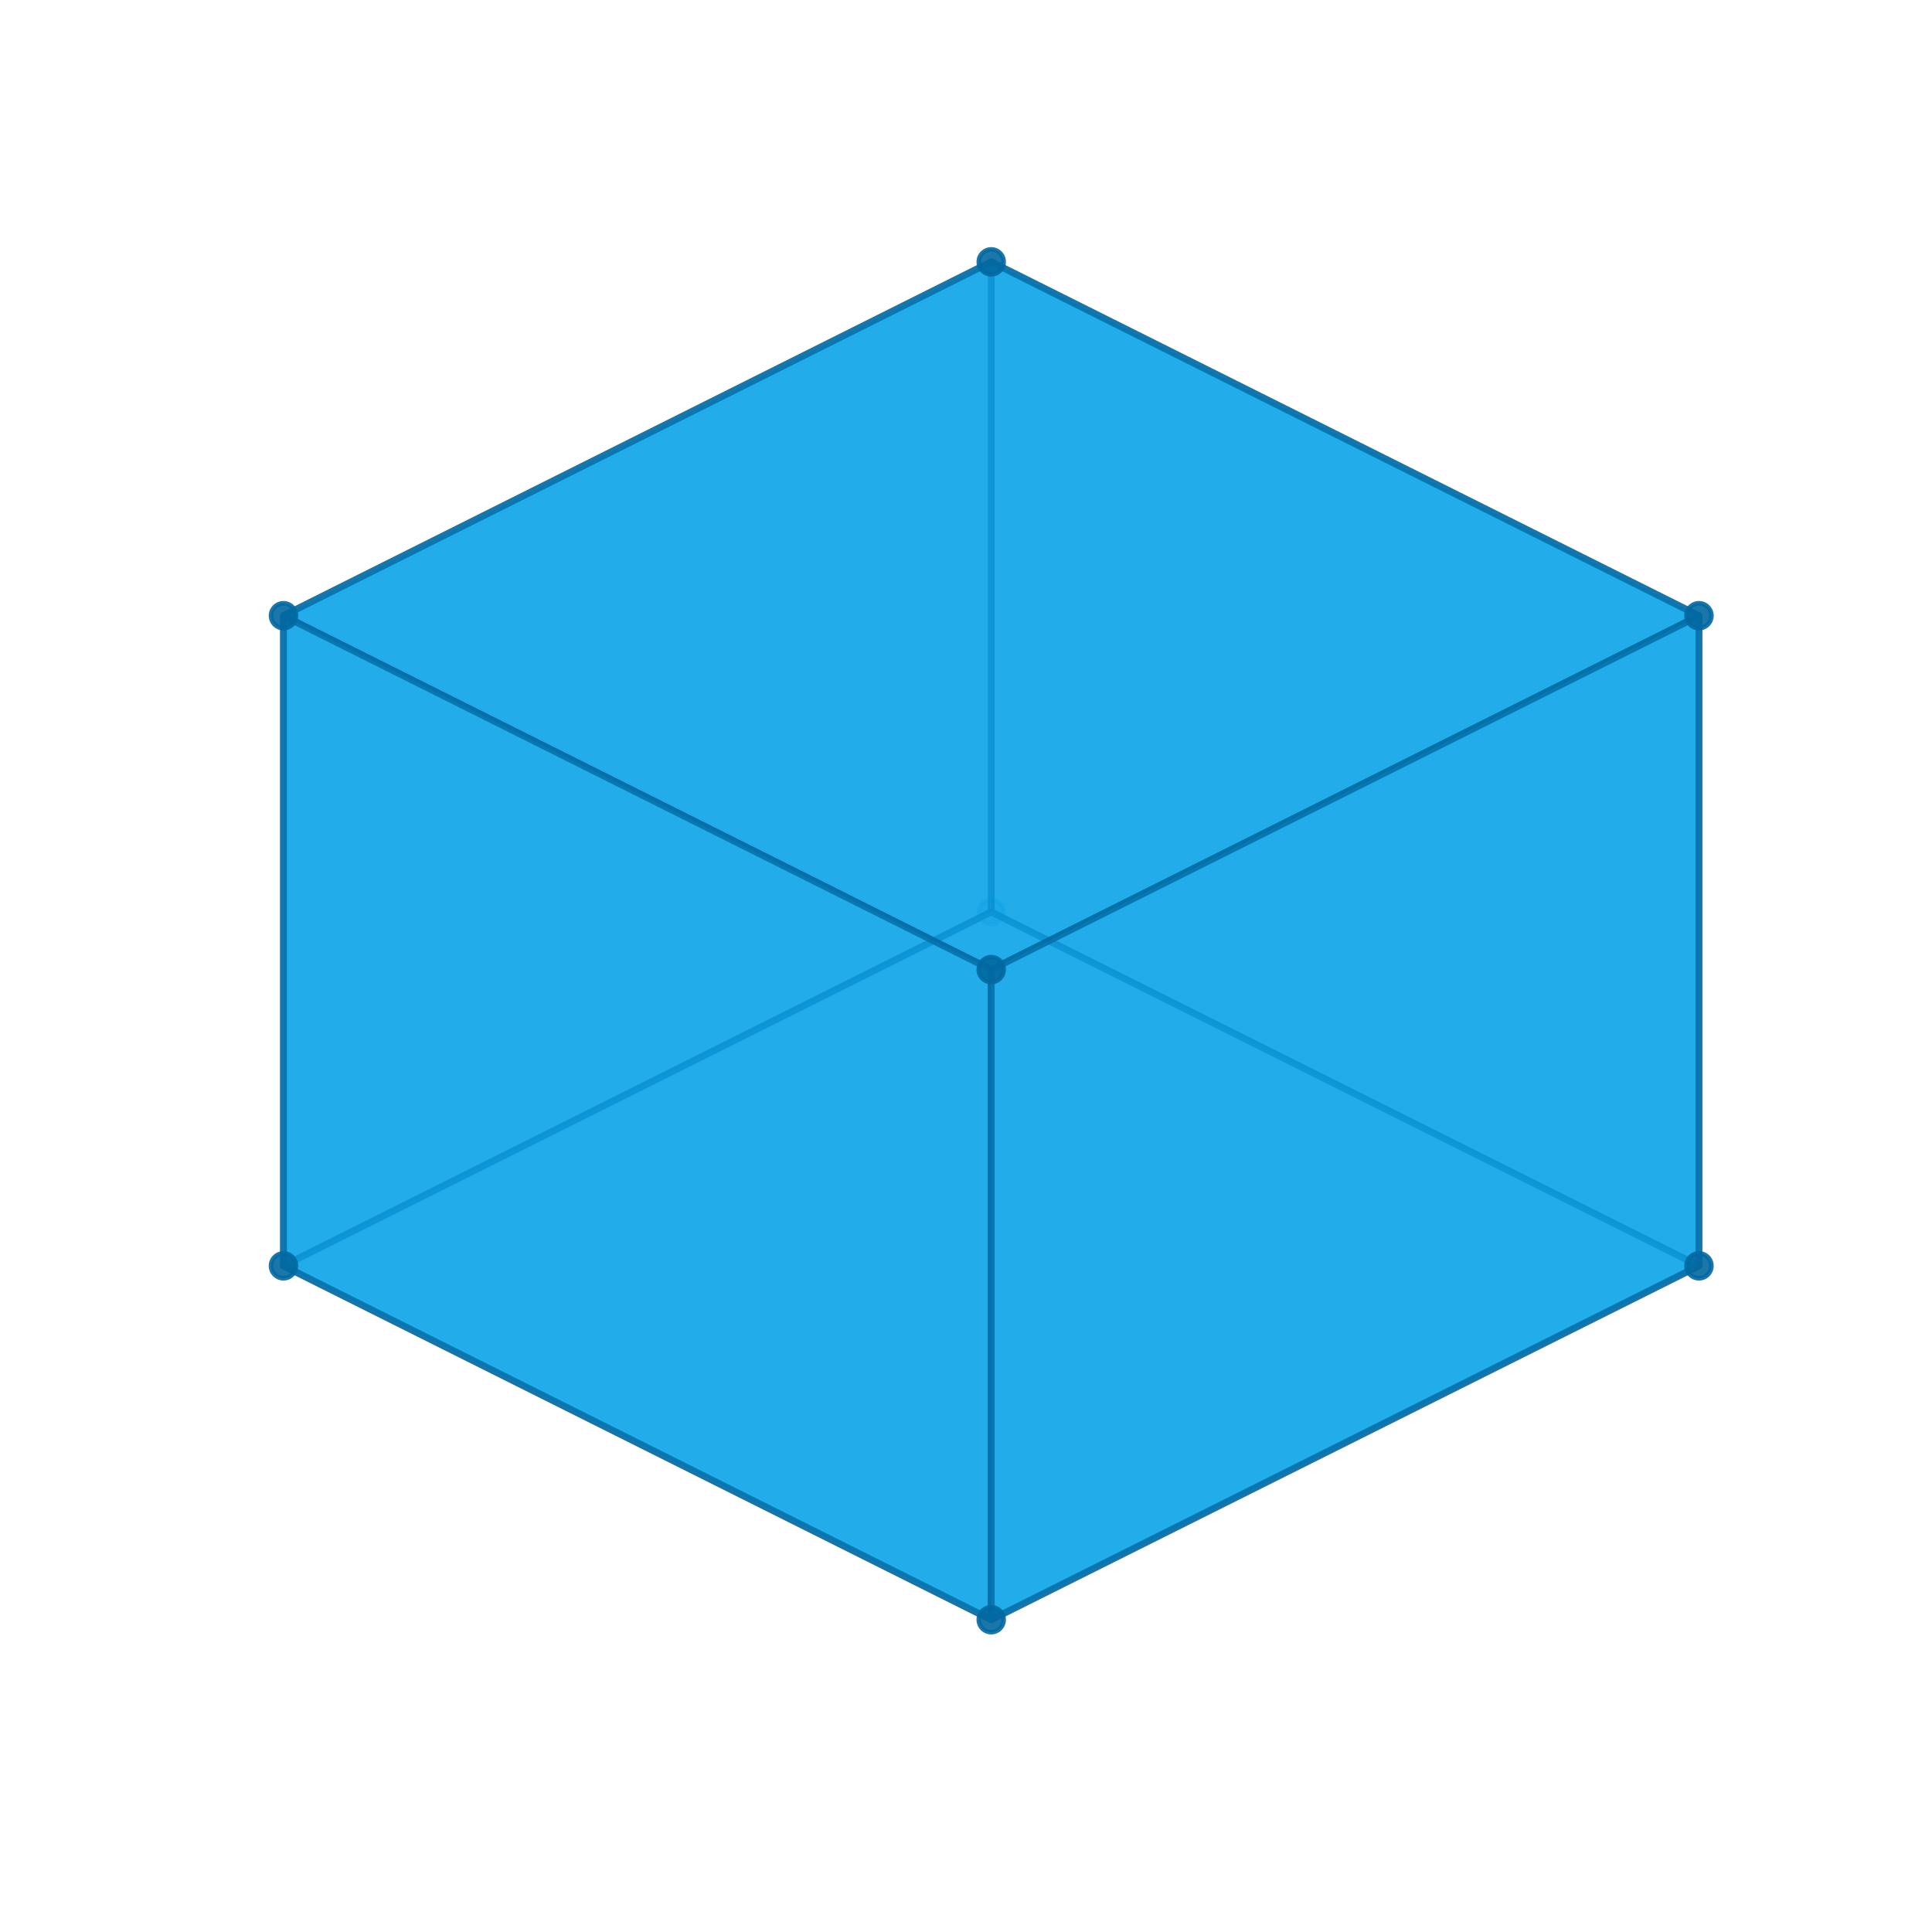
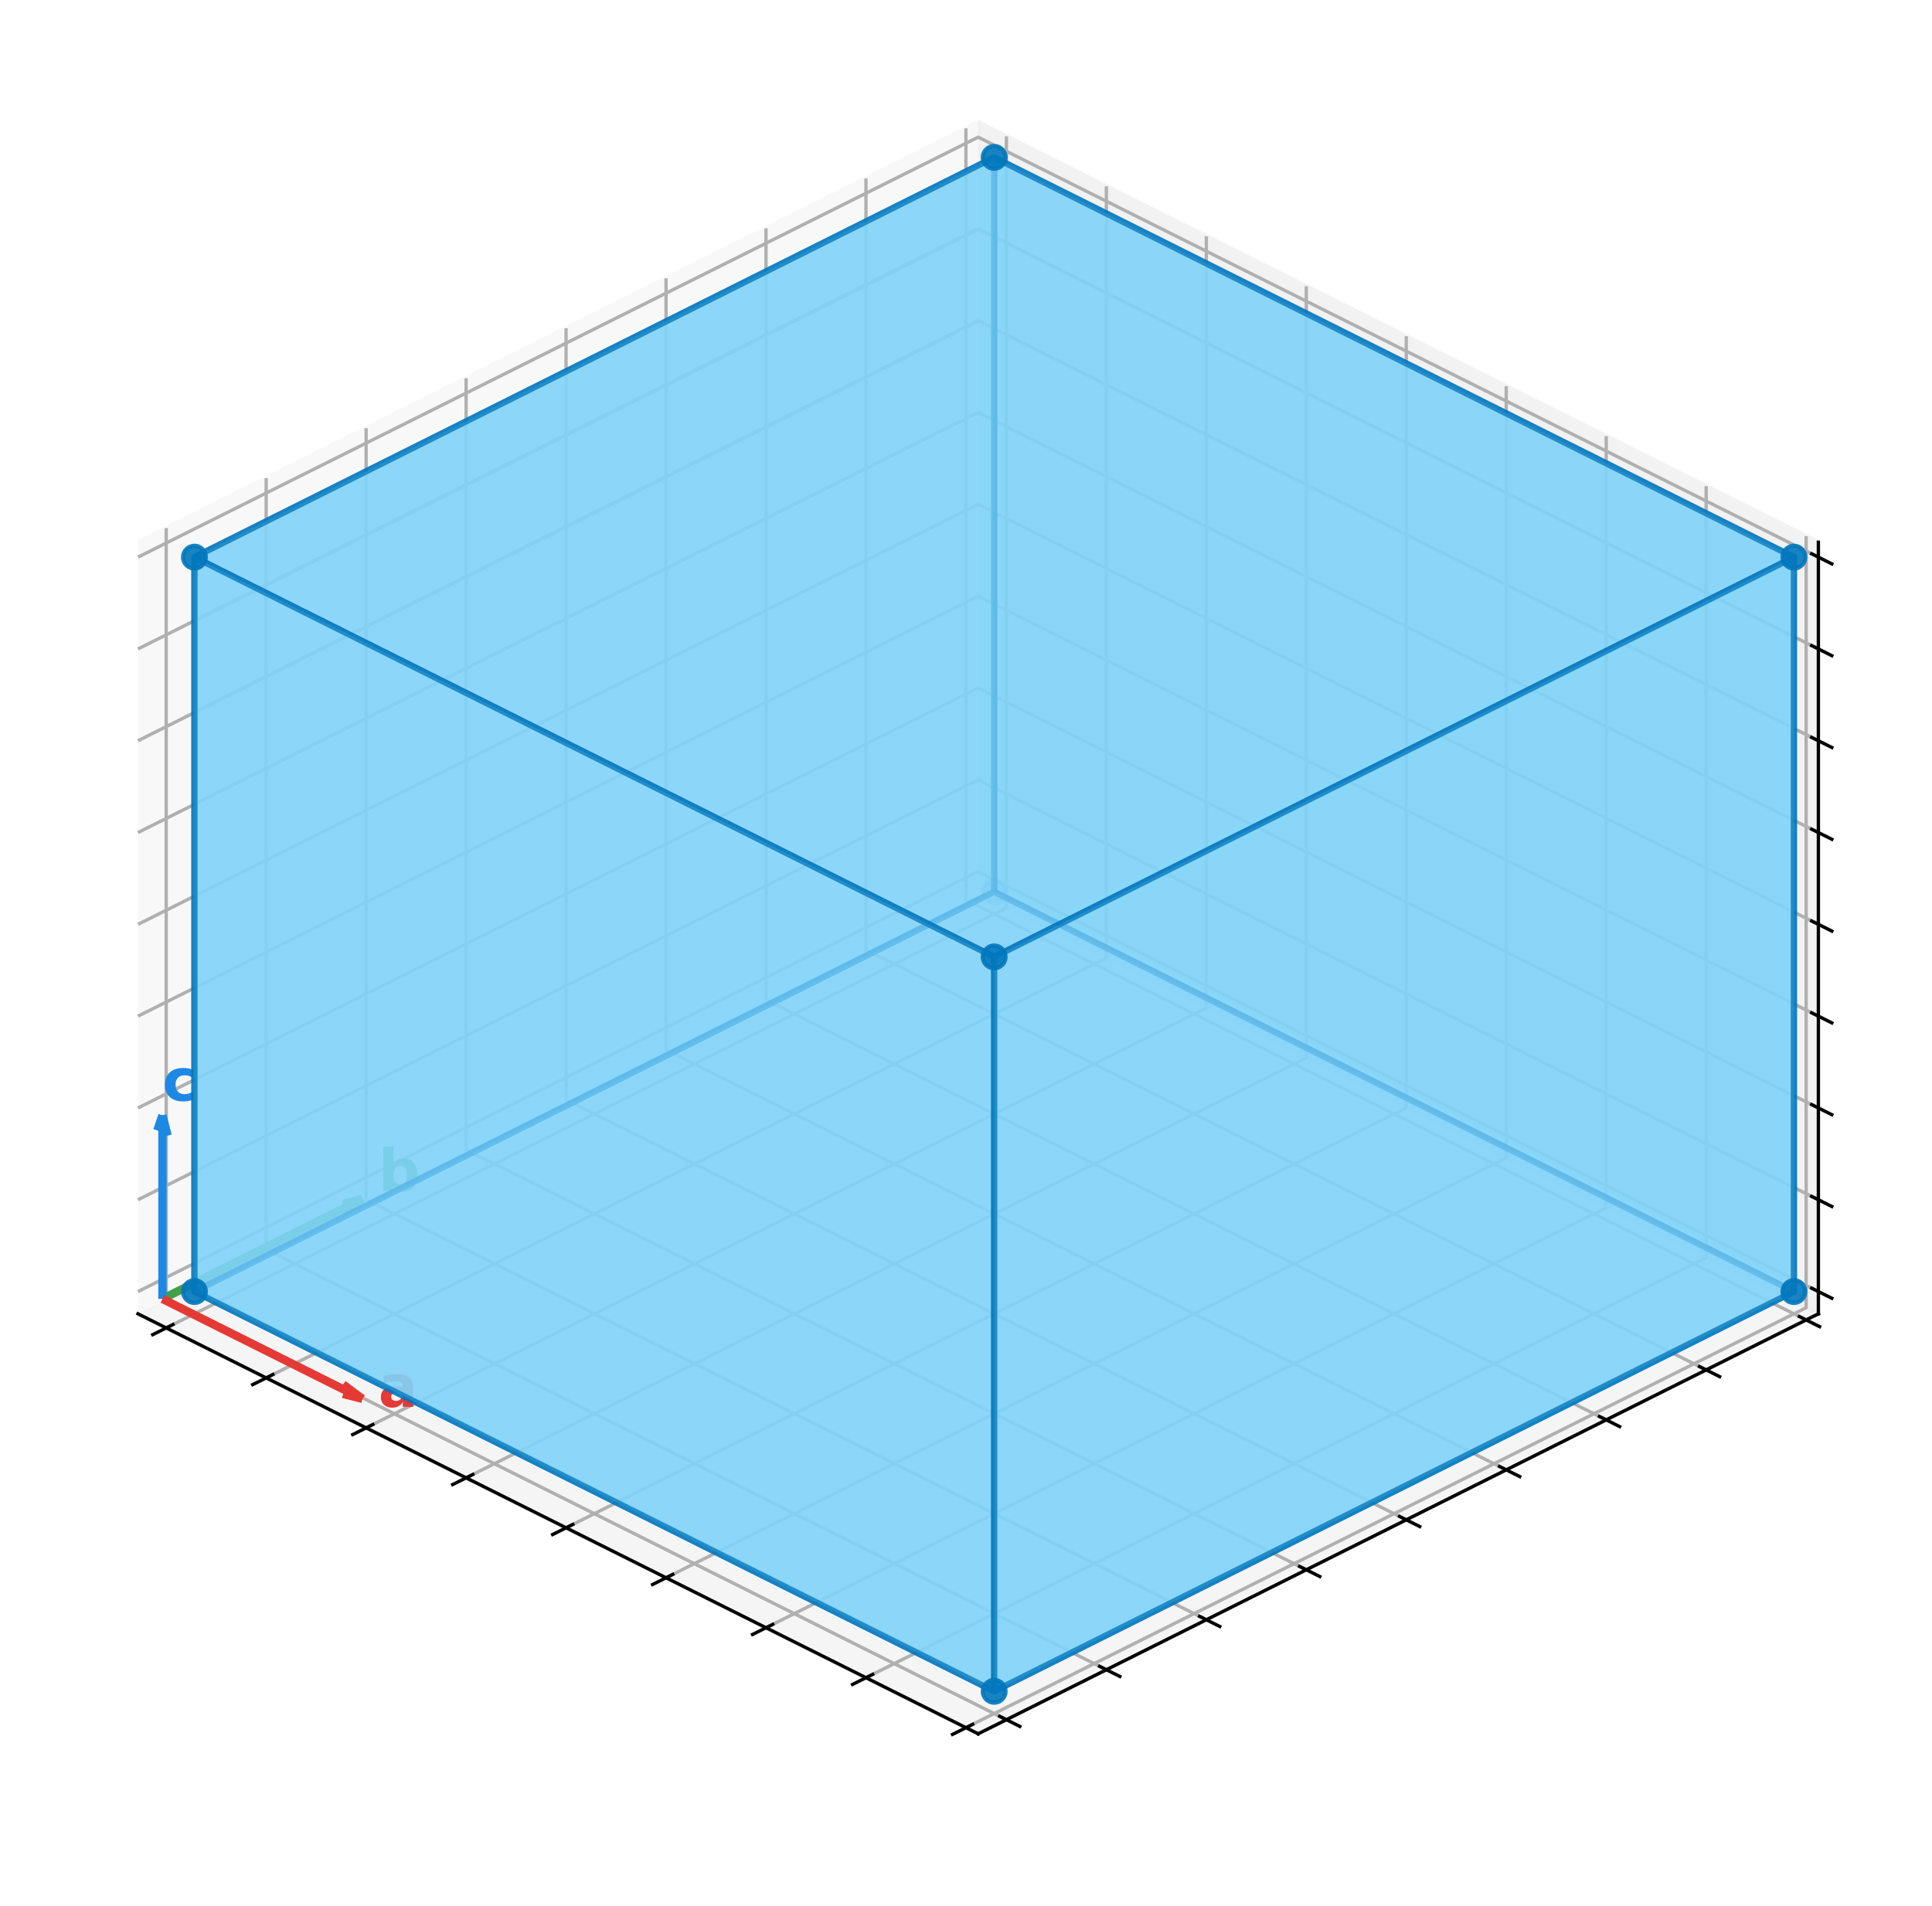
- <svg xmlns="http://www.w3.org/2000/svg" xmlns:xlink="http://www.w3.org/1999/xlink" width="424.8pt" height="424.8pt" viewBox="0 0 424.8 424.8" version="1.1">
+ <svg xmlns="http://www.w3.org/2000/svg" xmlns:xlink="http://www.w3.org/1999/xlink" width="464.059pt" height="457.92pt" viewBox="0 0 464.059 457.92" version="1.1">
  <defs>
    <style type="text/css">*{stroke-linejoin: round; stroke-linecap: butt}</style>
  </defs>
  <g id="figure_1">
    <g id="patch_1">
-       <path d="M 0 424.8  L 424.8 424.8  L 424.8 0  L 0 0  z " style="fill: #ffffff" />
+       <path d="M 0 457.92  L 464.059 457.92  L 464.059 0  L 0 0  z " style="fill: #ffffff" />
    </g>
    <g id="patch_2">
-       <path d="M 7.2 417.6  L 417.6 417.6  L 417.6 7.2  L 7.2 7.2  z " style="fill: #ffffff" />
+       <path d="M 7.2 450.72  L 450.72 450.72  L 450.72 7.2  L 7.2 7.2  z " style="fill: #ffffff" />
+     </g>
+     <g id="pane3d_1">
+       <g id="patch_3">
+         <path d="M 33.141 315.655  L 234.954 214.749  L 234.954 29.372  L 33.141 130.278  " style="fill: #f2f2f2; opacity: 0.5; stroke: #f2f2f2; stroke-linejoin: miter" />
+       </g>
+     </g>
+     <g id="pane3d_2">
+       <g id="patch_4">
+         <path d="M 234.954 214.749  L 436.766 315.655  L 436.766 130.278  L 234.954 29.372  " style="fill: #e6e6e6; opacity: 0.5; stroke: #e6e6e6; stroke-linejoin: miter" />
+       </g>
+     </g>
+     <g id="pane3d_3">
+       <g id="patch_5">
+         <path d="M 33.141 315.655  L 234.954 416.561  L 436.766 315.655  L 234.954 214.749  " style="fill: #ececec; opacity: 0.5; stroke: #ececec; stroke-linejoin: miter" />
+       </g>
+     </g>
+     <g id="grid3d_1">
+       <g id="Line3DCollection_1">
+         <path d="M 39.922 319.045  L 241.734 218.139  L 241.734 32.763  " style="fill: none; stroke: #b0b0b0; stroke-width: 0.8" />
+         <path d="M 63.934 331.051  L 265.746 230.145  L 265.746 44.769  " style="fill: none; stroke: #b0b0b0; stroke-width: 0.8" />
+         <path d="M 87.945 343.057  L 289.757 242.151  L 289.757 56.774  " style="fill: none; stroke: #b0b0b0; stroke-width: 0.8" />
+         <path d="M 111.957 355.062  L 313.769 254.156  L 313.769 68.78  " style="fill: none; stroke: #b0b0b0; stroke-width: 0.8" />
+         <path d="M 135.968 367.068  L 337.78 266.162  L 337.78 80.786  " style="fill: none; stroke: #b0b0b0; stroke-width: 0.8" />
+         <path d="M 159.98 379.074  L 361.792 278.168  L 361.792 92.792  " style="fill: none; stroke: #b0b0b0; stroke-width: 0.8" />
+         <path d="M 183.991 391.08  L 385.804 290.174  L 385.804 104.797  " style="fill: none; stroke: #b0b0b0; stroke-width: 0.8" />
+         <path d="M 208.003 403.085  L 409.815 302.179  L 409.815 116.803  " style="fill: none; stroke: #b0b0b0; stroke-width: 0.8" />
+         <path d="M 232.015 415.091  L 433.827 314.185  L 433.827 128.809  " style="fill: none; stroke: #b0b0b0; stroke-width: 0.8" />
+       </g>
+     </g>
+     <g id="grid3d_2">
+       <g id="Line3DCollection_2">
+         <path d="M 39.922 126.888  L 39.922 312.264  L 241.734 413.17  " style="fill: none; stroke: #b0b0b0; stroke-width: 0.8" />
+         <path d="M 63.934 114.882  L 63.934 300.258  L 265.746 401.164  " style="fill: none; stroke: #b0b0b0; stroke-width: 0.8" />
+         <path d="M 87.945 102.876  L 87.945 288.253  L 289.757 389.159  " style="fill: none; stroke: #b0b0b0; stroke-width: 0.8" />
+         <path d="M 111.957 90.871  L 111.957 276.247  L 313.769 377.153  " style="fill: none; stroke: #b0b0b0; stroke-width: 0.8" />
+         <path d="M 135.968 78.865  L 135.968 264.241  L 337.78 365.147  " style="fill: none; stroke: #b0b0b0; stroke-width: 0.8" />
+         <path d="M 159.98 66.859  L 159.98 252.235  L 361.792 353.141  " style="fill: none; stroke: #b0b0b0; stroke-width: 0.8" />
+         <path d="M 183.991 54.853  L 183.991 240.23  L 385.804 341.136  " style="fill: none; stroke: #b0b0b0; stroke-width: 0.8" />
+         <path d="M 208.003 42.848  L 208.003 228.224  L 409.815 329.13  " style="fill: none; stroke: #b0b0b0; stroke-width: 0.8" />
+         <path d="M 232.015 30.842  L 232.015 216.218  L 433.827 317.124  " style="fill: none; stroke: #b0b0b0; stroke-width: 0.8" />
+       </g>
+     </g>
+     <g id="grid3d_3">
+       <g id="Line3DCollection_3">
+         <path d="M 436.766 310.308  L 234.954 209.402  L 33.141 310.308  " style="fill: none; stroke: #b0b0b0; stroke-width: 0.8" />
+         <path d="M 436.766 288.252  L 234.954 187.346  L 33.141 288.252  " style="fill: none; stroke: #b0b0b0; stroke-width: 0.8" />
+         <path d="M 436.766 266.196  L 234.954 165.29  L 33.141 266.196  " style="fill: none; stroke: #b0b0b0; stroke-width: 0.8" />
+         <path d="M 436.766 244.14  L 234.954 143.234  L 33.141 244.14  " style="fill: none; stroke: #b0b0b0; stroke-width: 0.8" />
+         <path d="M 436.766 222.084  L 234.954 121.178  L 33.141 222.084  " style="fill: none; stroke: #b0b0b0; stroke-width: 0.8" />
+         <path d="M 436.766 200.028  L 234.954 99.122  L 33.141 200.028  " style="fill: none; stroke: #b0b0b0; stroke-width: 0.8" />
+         <path d="M 436.766 177.972  L 234.954 77.066  L 33.141 177.972  " style="fill: none; stroke: #b0b0b0; stroke-width: 0.8" />
+         <path d="M 436.766 155.916  L 234.954 55.01  L 33.141 155.916  " style="fill: none; stroke: #b0b0b0; stroke-width: 0.8" />
+         <path d="M 436.766 133.86  L 234.954 32.954  L 33.141 133.86  " style="fill: none; stroke: #b0b0b0; stroke-width: 0.8" />
+       </g>
+     </g>
+     <g id="axis3d_1">
+       <g id="line2d_1">
+         <path d="M 33.141 315.655  L 234.954 416.561  " style="fill: none; stroke: #000000; stroke-width: 0.8; stroke-linecap: square" />
+       </g>
+       <g id="xtick_1">
+         <g id="line2d_2">
+           <path d="M 41.537 318.238  L 36.693 320.66  " style="fill: none; stroke: #000000; stroke-width: 0.8; stroke-linecap: square" />
+         </g>
+       </g>
+       <g id="xtick_2">
+         <g id="line2d_3">
+           <path d="M 65.548 330.244  L 60.705 332.665  " style="fill: none; stroke: #000000; stroke-width: 0.8; stroke-linecap: square" />
+         </g>
+       </g>
+       <g id="xtick_3">
+         <g id="line2d_4">
+           <path d="M 89.56 342.249  L 84.716 344.671  " style="fill: none; stroke: #000000; stroke-width: 0.8; stroke-linecap: square" />
+         </g>
+       </g>
+       <g id="xtick_4">
+         <g id="line2d_5">
+           <path d="M 113.571 354.255  L 108.728 356.677  " style="fill: none; stroke: #000000; stroke-width: 0.8; stroke-linecap: square" />
+         </g>
+       </g>
+       <g id="xtick_5">
+         <g id="line2d_6">
+           <path d="M 137.583 366.261  L 132.739 368.683  " style="fill: none; stroke: #000000; stroke-width: 0.8; stroke-linecap: square" />
+         </g>
+       </g>
+       <g id="xtick_6">
+         <g id="line2d_7">
+           <path d="M 161.594 378.267  L 156.751 380.688  " style="fill: none; stroke: #000000; stroke-width: 0.8; stroke-linecap: square" />
+         </g>
+       </g>
+       <g id="xtick_7">
+         <g id="line2d_8">
+           <path d="M 185.606 390.272  L 180.762 392.694  " style="fill: none; stroke: #000000; stroke-width: 0.8; stroke-linecap: square" />
+         </g>
+       </g>
+       <g id="xtick_8">
+         <g id="line2d_9">
+           <path d="M 209.617 402.278  L 204.774 404.7  " style="fill: none; stroke: #000000; stroke-width: 0.8; stroke-linecap: square" />
+         </g>
+       </g>
+       <g id="xtick_9">
+         <g id="line2d_10">
+           <path d="M 233.629 414.284  L 228.786 416.706  " style="fill: none; stroke: #000000; stroke-width: 0.8; stroke-linecap: square" />
+         </g>
+       </g>
+     </g>
+     <g id="axis3d_2">
+       <g id="line2d_11">
+         <path d="M 436.766 315.655  L 234.954 416.561  " style="fill: none; stroke: #000000; stroke-width: 0.8; stroke-linecap: square" />
+       </g>
+       <g id="xtick_10">
+         <g id="line2d_12">
+           <path d="M 240.12 412.363  L 244.963 414.785  " style="fill: none; stroke: #000000; stroke-width: 0.8; stroke-linecap: square" />
+         </g>
+       </g>
+       <g id="xtick_11">
+         <g id="line2d_13">
+           <path d="M 264.131 400.357  L 268.975 402.779  " style="fill: none; stroke: #000000; stroke-width: 0.8; stroke-linecap: square" />
+         </g>
+       </g>
+       <g id="xtick_12">
+         <g id="line2d_14">
+           <path d="M 288.143 388.351  L 292.986 390.773  " style="fill: none; stroke: #000000; stroke-width: 0.8; stroke-linecap: square" />
+         </g>
+       </g>
+       <g id="xtick_13">
+         <g id="line2d_15">
+           <path d="M 312.154 376.346  L 316.998 378.767  " style="fill: none; stroke: #000000; stroke-width: 0.8; stroke-linecap: square" />
+         </g>
+       </g>
+       <g id="xtick_14">
+         <g id="line2d_16">
+           <path d="M 336.166 364.34  L 341.009 366.762  " style="fill: none; stroke: #000000; stroke-width: 0.8; stroke-linecap: square" />
+         </g>
+       </g>
+       <g id="xtick_15">
+         <g id="line2d_17">
+           <path d="M 360.178 352.334  L 365.021 354.756  " style="fill: none; stroke: #000000; stroke-width: 0.8; stroke-linecap: square" />
+         </g>
+       </g>
+       <g id="xtick_16">
+         <g id="line2d_18">
+           <path d="M 384.189 340.328  L 389.033 342.75  " style="fill: none; stroke: #000000; stroke-width: 0.8; stroke-linecap: square" />
+         </g>
+       </g>
+       <g id="xtick_17">
+         <g id="line2d_19">
+           <path d="M 408.201 328.323  L 413.044 330.744  " style="fill: none; stroke: #000000; stroke-width: 0.8; stroke-linecap: square" />
+         </g>
+       </g>
+       <g id="xtick_18">
+         <g id="line2d_20">
+           <path d="M 432.212 316.317  L 437.056 318.739  " style="fill: none; stroke: #000000; stroke-width: 0.8; stroke-linecap: square" />
+         </g>
+       </g>
+     </g>
+     <g id="axis3d_3">
+       <g id="line2d_21">
+         <path d="M 436.766 315.655  L 436.766 130.278  " style="fill: none; stroke: #000000; stroke-width: 0.8; stroke-linecap: square" />
+       </g>
+       <g id="xtick_19">
+         <g id="line2d_22">
+           <path d="M 435.151 309.501  L 439.995 311.923  " style="fill: none; stroke: #000000; stroke-width: 0.8; stroke-linecap: square" />
+         </g>
+       </g>
+       <g id="xtick_20">
+         <g id="line2d_23">
+           <path d="M 435.151 287.445  L 439.995 289.867  " style="fill: none; stroke: #000000; stroke-width: 0.8; stroke-linecap: square" />
+         </g>
+       </g>
+       <g id="xtick_21">
+         <g id="line2d_24">
+           <path d="M 435.151 265.389  L 439.995 267.811  " style="fill: none; stroke: #000000; stroke-width: 0.8; stroke-linecap: square" />
+         </g>
+       </g>
+       <g id="xtick_22">
+         <g id="line2d_25">
+           <path d="M 435.151 243.333  L 439.995 245.755  " style="fill: none; stroke: #000000; stroke-width: 0.8; stroke-linecap: square" />
+         </g>
+       </g>
+       <g id="xtick_23">
+         <g id="line2d_26">
+           <path d="M 435.151 221.277  L 439.995 223.699  " style="fill: none; stroke: #000000; stroke-width: 0.8; stroke-linecap: square" />
+         </g>
+       </g>
+       <g id="xtick_24">
+         <g id="line2d_27">
+           <path d="M 435.151 199.221  L 439.995 201.643  " style="fill: none; stroke: #000000; stroke-width: 0.8; stroke-linecap: square" />
+         </g>
+       </g>
+       <g id="xtick_25">
+         <g id="line2d_28">
+           <path d="M 435.151 177.165  L 439.995 179.587  " style="fill: none; stroke: #000000; stroke-width: 0.8; stroke-linecap: square" />
+         </g>
+       </g>
+       <g id="xtick_26">
+         <g id="line2d_29">
+           <path d="M 435.151 155.109  L 439.995 157.531  " style="fill: none; stroke: #000000; stroke-width: 0.8; stroke-linecap: square" />
+         </g>
+       </g>
+       <g id="xtick_27">
+         <g id="line2d_30">
+           <path d="M 435.151 133.053  L 439.995 135.475  " style="fill: none; stroke: #000000; stroke-width: 0.8; stroke-linecap: square" />
+         </g>
+       </g>
    </g>
    <g id="axes_1">
      <g id="Path3DCollection_1">
        <defs>
-           <path id="mdb296dbc22" d="M 0 2.739  C 0.726 2.739 1.423 2.45 1.936 1.936  C 2.45 1.423 2.739 0.726 2.739 0  C 2.739 -0.726 2.45 -1.423 1.936 -1.936  C 1.423 -2.45 0.726 -2.739 0 -2.739  C -0.726 -2.739 -1.423 -2.45 -1.936 -1.936  C -2.45 -1.423 -2.739 -0.726 -2.739 0  C -2.739 0.726 -2.45 1.423 -1.936 1.936  C -1.423 2.45 -0.726 2.739 0 2.739  z " style="stroke: #0369a1; stroke-opacity: 0.3" />
+           <path id="mc8824da2bb" d="M 0 2.739  C 0.726 2.739 1.423 2.45 1.936 1.936  C 2.45 1.423 2.739 0.726 2.739 0  C 2.739 -0.726 2.45 -1.423 1.936 -1.936  C 1.423 -2.45 0.726 -2.739 0 -2.739  C -0.726 -2.739 -1.423 -2.45 -1.936 -1.936  C -2.45 -1.423 -2.739 -0.726 -2.739 0  C -2.739 0.726 -2.45 1.423 -1.936 1.936  C -1.423 2.45 -0.726 2.739 0 2.739  z " style="stroke: #0277bd; stroke-opacity: 0.3" />
        </defs>
-         <g clip-path="url(#pcd9216870b)">
-           <use xlink:href="#mdb296dbc22" x="217.946" y="200.517" style="fill: #0369a1; fill-opacity: 0.3; stroke: #0369a1; stroke-opacity: 0.3" />
-         </g>
+         <g clip-path="url(#p807f9d0b37)">
+           <use xlink:href="#mc8824da2bb" x="238.795" y="214.262" style="fill: #0277bd; fill-opacity: 0.3; stroke: #0277bd; stroke-opacity: 0.3" />
+         </g>
+       </g>
+       <g id="text_1">
+         <g style="fill: #e53935" transform="translate(90.88434 338.0052) scale(0.14 -0.14)">
+           <defs>
+             <path id="DejaVuSans-Bold-61" d="M 2106 1575  Q 1756 1575 1579 1456  Q 1403 1338 1403 1106  Q 1403 894 1545 773  Q 1688 653 1941 653  Q 2256 653 2472 879  Q 2688 1106 2688 1447  L 2688 1575  L 2106 1575  z M 3816 1997  L 3816 0  L 2688 0  L 2688 519  Q 2463 200 2181 54  Q 1900 -91 1497 -91  Q 953 -91 614 226  Q 275 544 275 1050  Q 275 1666 698 1953  Q 1122 2241 2028 2241  L 2688 2241  L 2688 2328  Q 2688 2594 2478 2717  Q 2269 2841 1825 2841  Q 1466 2841 1156 2769  Q 847 2697 581 2553  L 581 3406  Q 941 3494 1303 3539  Q 1666 3584 2028 3584  Q 2975 3584 3395 3211  Q 3816 2838 3816 1997  z " transform="scale(0.015625)" />
+           </defs>
+           <use xlink:href="#DejaVuSans-Bold-61" />
+         </g>
+       </g>
+       <g id="text_2">
+         <g style="fill: #43a047" transform="translate(90.88434 286.1403) scale(0.14 -0.14)">
+           <defs>
+             <path id="DejaVuSans-Bold-62" d="M 2400 722  Q 2759 722 2948 984  Q 3138 1247 3138 1747  Q 3138 2247 2948 2509  Q 2759 2772 2400 2772  Q 2041 2772 1848 2508  Q 1656 2244 1656 1747  Q 1656 1250 1848 986  Q 2041 722 2400 722  z M 1656 2988  Q 1888 3294 2169 3439  Q 2450 3584 2816 3584  Q 3463 3584 3878 3070  Q 4294 2556 4294 1747  Q 4294 938 3878 423  Q 3463 -91 2816 -91  Q 2450 -91 2169 54  Q 1888 200 1656 506  L 1656 0  L 538 0  L 538 4863  L 1656 4863  L 1656 2988  z " transform="scale(0.015625)" />
+           </defs>
+           <use xlink:href="#DejaVuSans-Bold-62" />
+         </g>
+       </g>
+       <g id="text_3">
+         <g style="fill: #1e88e5" transform="translate(39.01944 264.4318) scale(0.14 -0.14)">
+           <defs>
+             <path id="DejaVuSans-Bold-63" d="M 3366 3391  L 3366 2478  Q 3138 2634 2908 2709  Q 2678 2784 2431 2784  Q 1963 2784 1702 2511  Q 1441 2238 1441 1747  Q 1441 1256 1702 982  Q 1963 709 2431 709  Q 2694 709 2930 787  Q 3166 866 3366 1019  L 3366 103  Q 3103 6 2833 -42  Q 2563 -91 2291 -91  Q 1344 -91 809 395  Q 275 881 275 1747  Q 275 2613 809 3098  Q 1344 3584 2291 3584  Q 2566 3584 2833 3536  Q 3100 3488 3366 3391  z " transform="scale(0.015625)" />
+           </defs>
+           <use xlink:href="#DejaVuSans-Bold-63" />
+         </g>
+       </g>
+       <g id="Line3DCollection_4">
+         <path d="M 87.042 288.061  L 39.019 312.073  " clip-path="url(#p807f9d0b37)" style="fill: none; stroke: #43a047; stroke-width: 2" />
+         <path d="M 87.042 288.061  L 82.404 291.522  " clip-path="url(#p807f9d0b37)" style="fill: none; stroke: #43a047; stroke-width: 2" />
+         <path d="M 87.042 288.061  L 82.404 289.239  " clip-path="url(#p807f9d0b37)" style="fill: none; stroke: #43a047; stroke-width: 2" />
+       </g>
+       <g id="Line3DCollection_5">
+         <path d="M 39.019 267.961  L 39.019 312.073  " clip-path="url(#p807f9d0b37)" style="fill: none; stroke: #1e88e5; stroke-width: 2" />
+         <path d="M 39.019 267.961  L 37.777 271.6  " clip-path="url(#p807f9d0b37)" style="fill: none; stroke: #1e88e5; stroke-width: 2" />
+         <path d="M 39.019 267.961  L 40.262 272.843  " clip-path="url(#p807f9d0b37)" style="fill: none; stroke: #1e88e5; stroke-width: 2" />
+       </g>
+       <g id="Line3DCollection_6">
+         <path d="M 87.042 336.084  L 39.019 312.073  " clip-path="url(#p807f9d0b37)" style="fill: none; stroke: #e53935; stroke-width: 2" />
+         <path d="M 87.042 336.084  L 82.404 334.907  " clip-path="url(#p807f9d0b37)" style="fill: none; stroke: #e53935; stroke-width: 2" />
+         <path d="M 87.042 336.084  L 82.404 332.623  " clip-path="url(#p807f9d0b37)" style="fill: none; stroke: #e53935; stroke-width: 2" />
      </g>
      <g id="Poly3DCollection_1">
-         <path d="M 373.564 135.382  L 373.564 278.326  L 217.946 200.517  L 217.946 57.573  z " clip-path="url(#pcd9216870b)" style="fill: #0ea5e9; fill-opacity: 0.7; stroke: #0369a1; stroke-opacity: 0.7; stroke-width: 1.5" />
-         <path d="M 217.946 57.573  L 217.946 200.517  L 62.328 278.326  L 62.328 135.382  z " clip-path="url(#pcd9216870b)" style="fill: #0ea5e9; fill-opacity: 0.7; stroke: #0369a1; stroke-opacity: 0.7; stroke-width: 1.5" />
-         <path d="M 217.946 200.517  L 373.564 278.326  L 217.946 356.135  L 62.328 278.326  z " clip-path="url(#pcd9216870b)" style="fill: #0ea5e9; fill-opacity: 0.7; stroke: #0369a1; stroke-opacity: 0.7; stroke-width: 1.5" />
-         <path d="M 217.946 213.191  L 373.564 135.382  L 217.946 57.573  L 62.328 135.382  z " clip-path="url(#pcd9216870b)" style="fill: #0ea5e9; fill-opacity: 0.7; stroke: #0369a1; stroke-opacity: 0.7; stroke-width: 1.5" />
-         <path d="M 62.328 278.326  L 217.946 356.135  L 217.946 213.191  L 62.328 135.382  z " clip-path="url(#pcd9216870b)" style="fill: #0ea5e9; fill-opacity: 0.7; stroke: #0369a1; stroke-opacity: 0.7; stroke-width: 1.5" />
-         <path d="M 217.946 356.135  L 373.564 278.326  L 373.564 135.382  L 217.946 213.191  z " clip-path="url(#pcd9216870b)" style="fill: #0ea5e9; fill-opacity: 0.7; stroke: #0369a1; stroke-opacity: 0.7; stroke-width: 1.5" />
+         <path d="M 430.888 133.86  L 430.888 310.308  L 238.795 214.262  L 238.795 37.814  z " clip-path="url(#p807f9d0b37)" style="fill: #81d4fa; fill-opacity: 0.7; stroke: #0277bd; stroke-opacity: 0.7; stroke-width: 1.5" />
+         <path d="M 238.795 37.814  L 238.795 214.262  L 46.703 310.308  L 46.703 133.86  z " clip-path="url(#p807f9d0b37)" style="fill: #81d4fa; fill-opacity: 0.7; stroke: #0277bd; stroke-opacity: 0.7; stroke-width: 1.5" />
+         <path d="M 238.795 214.262  L 430.888 310.308  L 238.795 406.354  L 46.703 310.308  z " clip-path="url(#p807f9d0b37)" style="fill: #81d4fa; fill-opacity: 0.7; stroke: #0277bd; stroke-opacity: 0.7; stroke-width: 1.5" />
+         <path d="M 238.795 229.906  L 430.888 133.86  L 238.795 37.814  L 46.703 133.86  z " clip-path="url(#p807f9d0b37)" style="fill: #81d4fa; fill-opacity: 0.7; stroke: #0277bd; stroke-opacity: 0.7; stroke-width: 1.5" />
+         <path d="M 46.703 310.308  L 238.795 406.354  L 238.795 229.906  L 46.703 133.86  z " clip-path="url(#p807f9d0b37)" style="fill: #81d4fa; fill-opacity: 0.7; stroke: #0277bd; stroke-opacity: 0.7; stroke-width: 1.5" />
+         <path d="M 238.795 406.354  L 430.888 310.308  L 430.888 133.86  L 238.795 229.906  z " clip-path="url(#p807f9d0b37)" style="fill: #81d4fa; fill-opacity: 0.7; stroke: #0277bd; stroke-opacity: 0.7; stroke-width: 1.5" />
      </g>
      <g id="Path3DCollection_2">
        <defs>
-           <path id="C0_0_95b00e76fa" d="M 0 2.739  C 0.726 2.739 1.423 2.45 1.936 1.936  C 2.45 1.423 2.739 0.726 2.739 -0  C 2.739 -0.726 2.45 -1.423 1.936 -1.936  C 1.423 -2.45 0.726 -2.739 0 -2.739  C -0.726 -2.739 -1.423 -2.45 -1.936 -1.936  C -2.45 -1.423 -2.739 -0.726 -2.739 0  C -2.739 0.726 -2.45 1.423 -1.936 1.936  C -1.423 2.45 -0.726 2.739 0 2.739  z " />
+           <path id="C0_0_a05861745d" d="M 0 2.739  C 0.726 2.739 1.423 2.45 1.936 1.936  C 2.45 1.423 2.739 0.726 2.739 -0  C 2.739 -0.726 2.45 -1.423 1.936 -1.936  C 1.423 -2.45 0.726 -2.739 0 -2.739  C -0.726 -2.739 -1.423 -2.45 -1.936 -1.936  C -2.45 -1.423 -2.739 -0.726 -2.739 0  C -2.739 0.726 -2.45 1.423 -1.936 1.936  C -1.423 2.45 -0.726 2.739 0 2.739  z " />
        </defs>
-         <g clip-path="url(#pcd9216870b)">
-           <use xlink:href="#C0_0_95b00e76fa" x="217.946" y="57.573" style="fill: #0369a1; fill-opacity: 0.9; stroke: #0369a1; stroke-opacity: 0.9" />
-         </g>
-         <g clip-path="url(#pcd9216870b)">
-           <use xlink:href="#C0_0_95b00e76fa" x="62.328" y="278.326" style="fill: #0369a1; fill-opacity: 0.9; stroke: #0369a1; stroke-opacity: 0.9" />
-         </g>
-         <g clip-path="url(#pcd9216870b)">
-           <use xlink:href="#C0_0_95b00e76fa" x="373.564" y="278.326" style="fill: #0369a1; fill-opacity: 0.9; stroke: #0369a1; stroke-opacity: 0.9" />
-         </g>
-         <g clip-path="url(#pcd9216870b)">
-           <use xlink:href="#C0_0_95b00e76fa" x="62.328" y="135.382" style="fill: #0369a1; fill-opacity: 0.9; stroke: #0369a1; stroke-opacity: 0.9" />
-         </g>
-         <g clip-path="url(#pcd9216870b)">
-           <use xlink:href="#C0_0_95b00e76fa" x="373.564" y="135.382" style="fill: #0369a1; fill-opacity: 0.9; stroke: #0369a1; stroke-opacity: 0.9" />
-         </g>
-         <g clip-path="url(#pcd9216870b)">
-           <use xlink:href="#C0_0_95b00e76fa" x="217.946" y="356.135" style="fill: #0369a1; fill-opacity: 0.9; stroke: #0369a1; stroke-opacity: 0.9" />
-         </g>
-         <g clip-path="url(#pcd9216870b)">
-           <use xlink:href="#C0_0_95b00e76fa" x="217.946" y="213.191" style="fill: #0369a1; fill-opacity: 0.9; stroke: #0369a1; stroke-opacity: 0.9" />
+         <g clip-path="url(#p807f9d0b37)">
+           <use xlink:href="#C0_0_a05861745d" x="238.795" y="37.814" style="fill: #0277bd; fill-opacity: 0.9; stroke: #0277bd; stroke-opacity: 0.9" />
+         </g>
+         <g clip-path="url(#p807f9d0b37)">
+           <use xlink:href="#C0_0_a05861745d" x="46.703" y="310.308" style="fill: #0277bd; fill-opacity: 0.9; stroke: #0277bd; stroke-opacity: 0.9" />
+         </g>
+         <g clip-path="url(#p807f9d0b37)">
+           <use xlink:href="#C0_0_a05861745d" x="430.888" y="310.308" style="fill: #0277bd; fill-opacity: 0.9; stroke: #0277bd; stroke-opacity: 0.9" />
+         </g>
+         <g clip-path="url(#p807f9d0b37)">
+           <use xlink:href="#C0_0_a05861745d" x="46.703" y="133.86" style="fill: #0277bd; fill-opacity: 0.9; stroke: #0277bd; stroke-opacity: 0.9" />
+         </g>
+         <g clip-path="url(#p807f9d0b37)">
+           <use xlink:href="#C0_0_a05861745d" x="430.888" y="133.86" style="fill: #0277bd; fill-opacity: 0.9; stroke: #0277bd; stroke-opacity: 0.9" />
+         </g>
+         <g clip-path="url(#p807f9d0b37)">
+           <use xlink:href="#C0_0_a05861745d" x="238.795" y="406.354" style="fill: #0277bd; fill-opacity: 0.9; stroke: #0277bd; stroke-opacity: 0.9" />
+         </g>
+         <g clip-path="url(#p807f9d0b37)">
+           <use xlink:href="#C0_0_a05861745d" x="238.795" y="229.906" style="fill: #0277bd; fill-opacity: 0.9; stroke: #0277bd; stroke-opacity: 0.9" />
        </g>
      </g>
    </g>
  </g>
  <defs>
-     <clipPath id="pcd9216870b">
-       <rect x="7.2" y="7.2" width="410.4" height="410.4" />
+     <clipPath id="p807f9d0b37">
+       <rect x="7.2" y="7.2" width="443.52" height="443.52" />
    </clipPath>
  </defs>
</svg>
